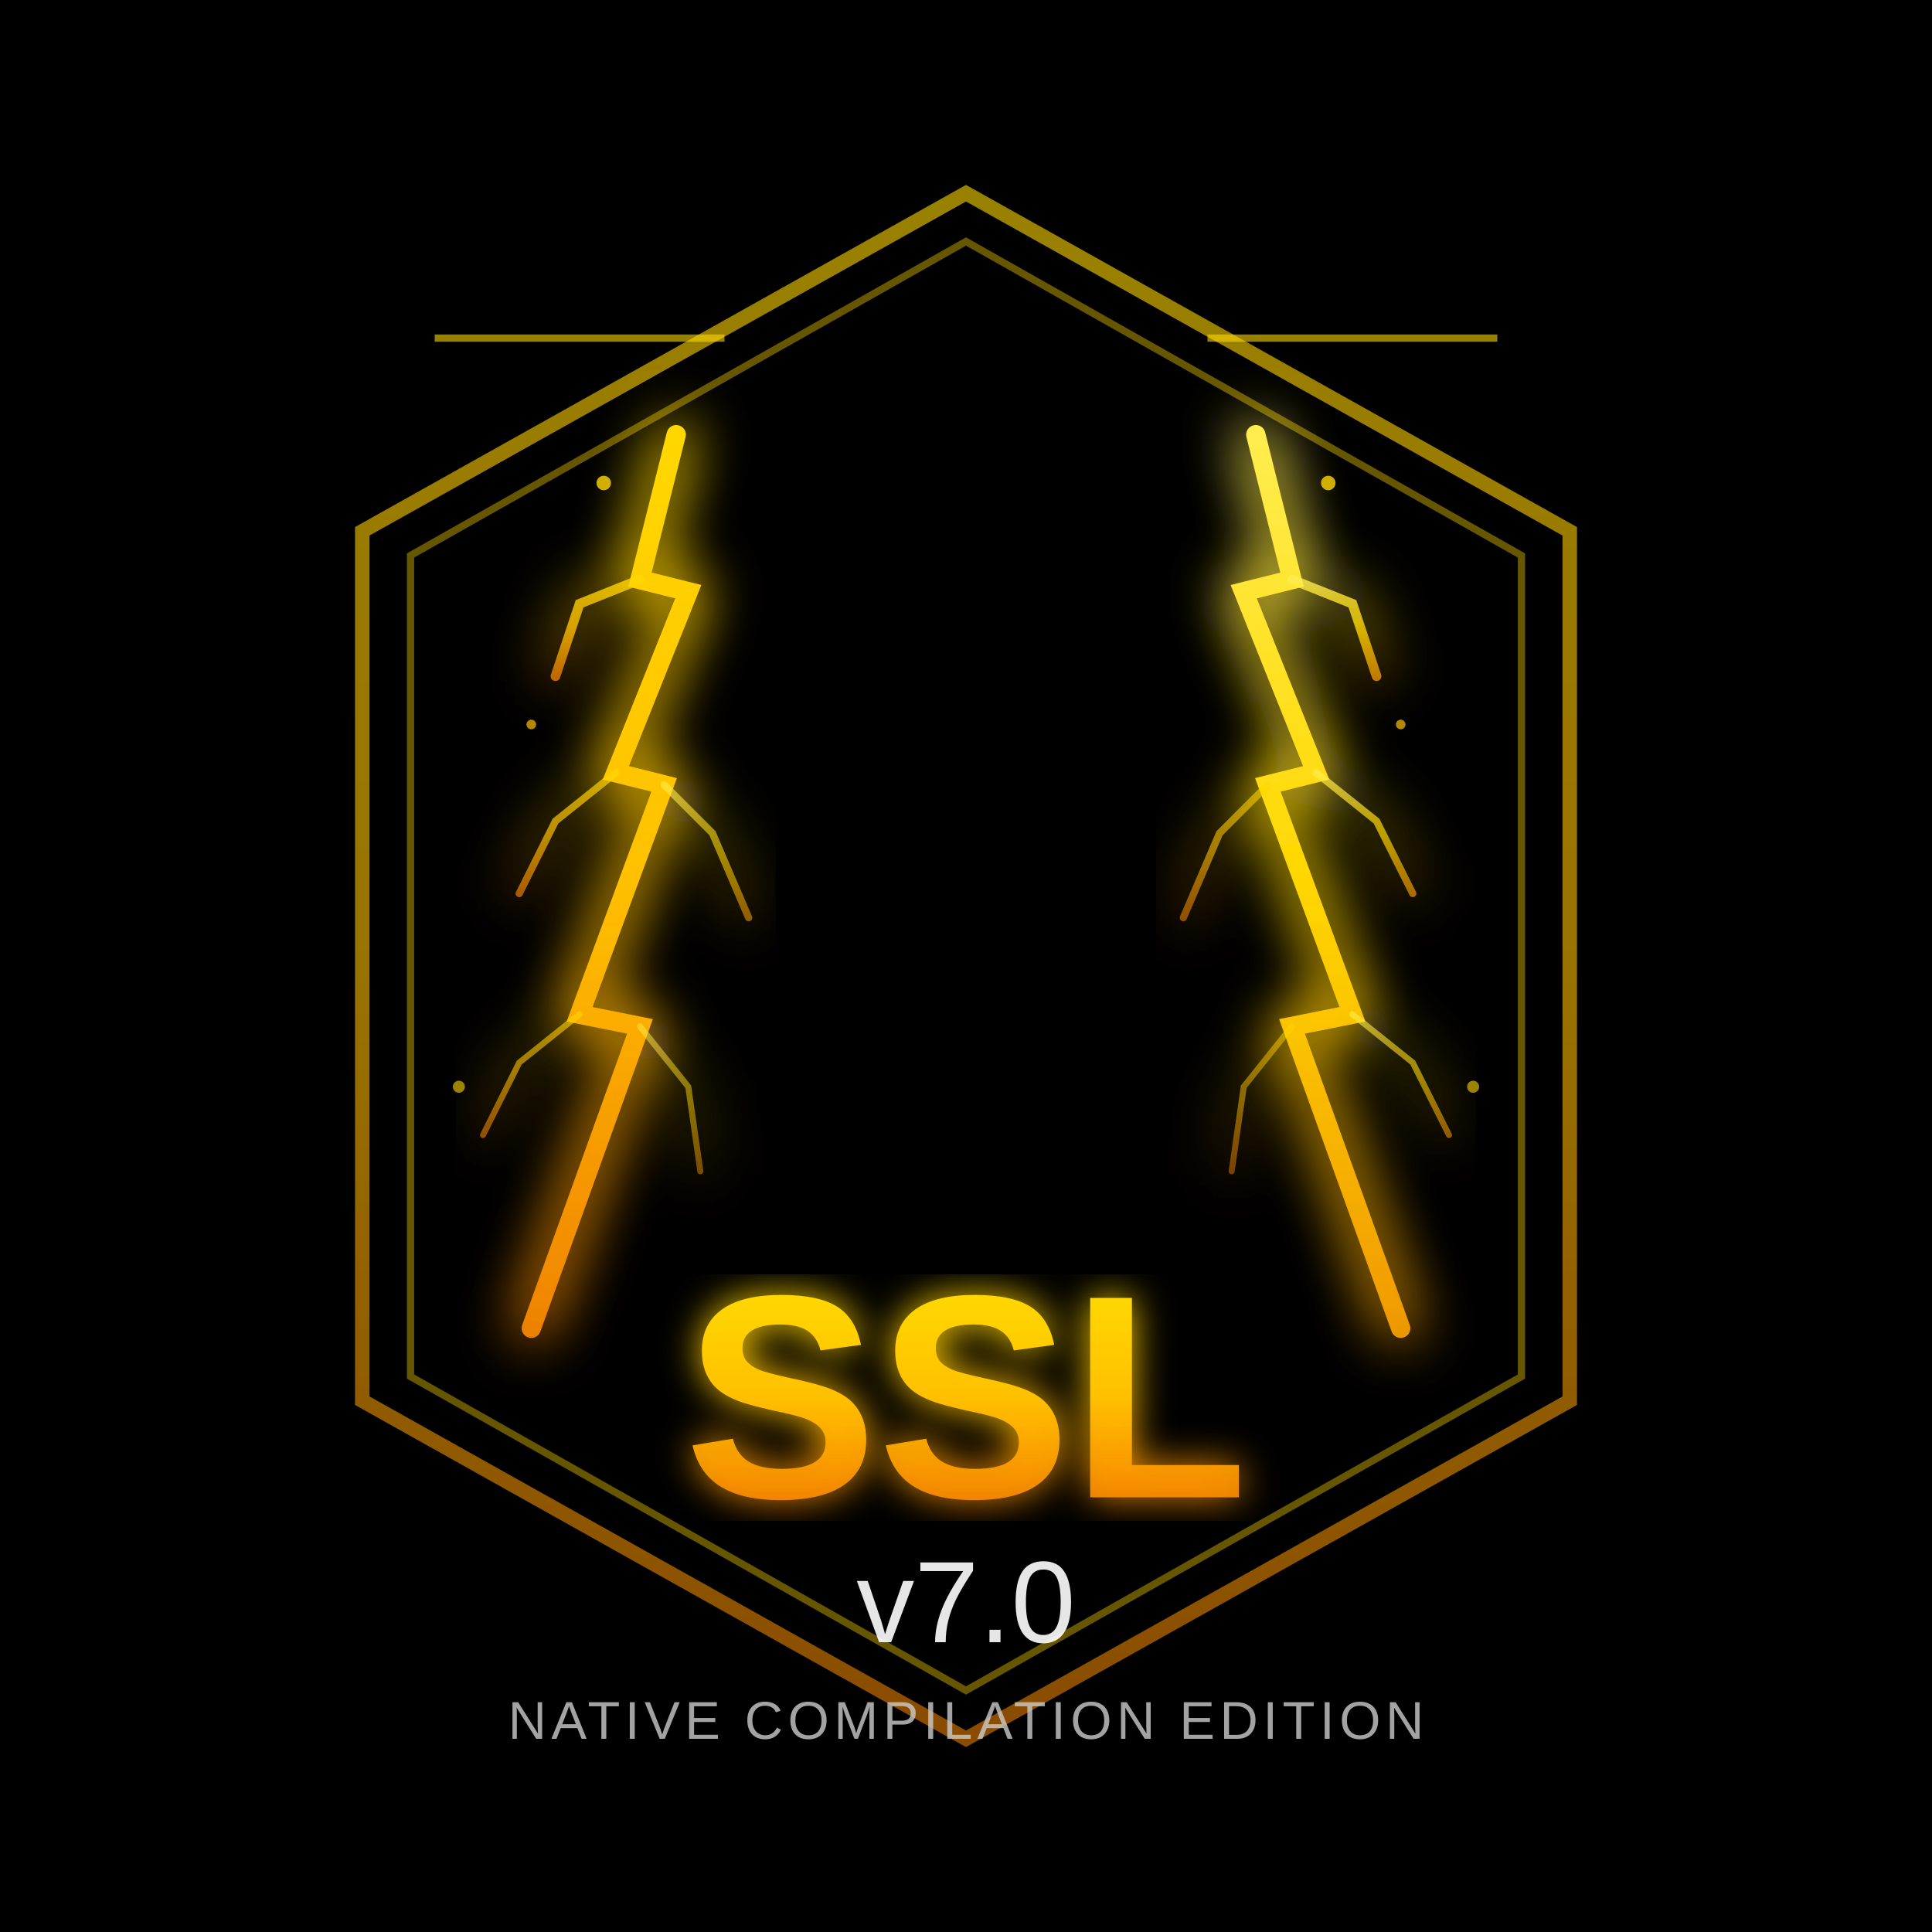
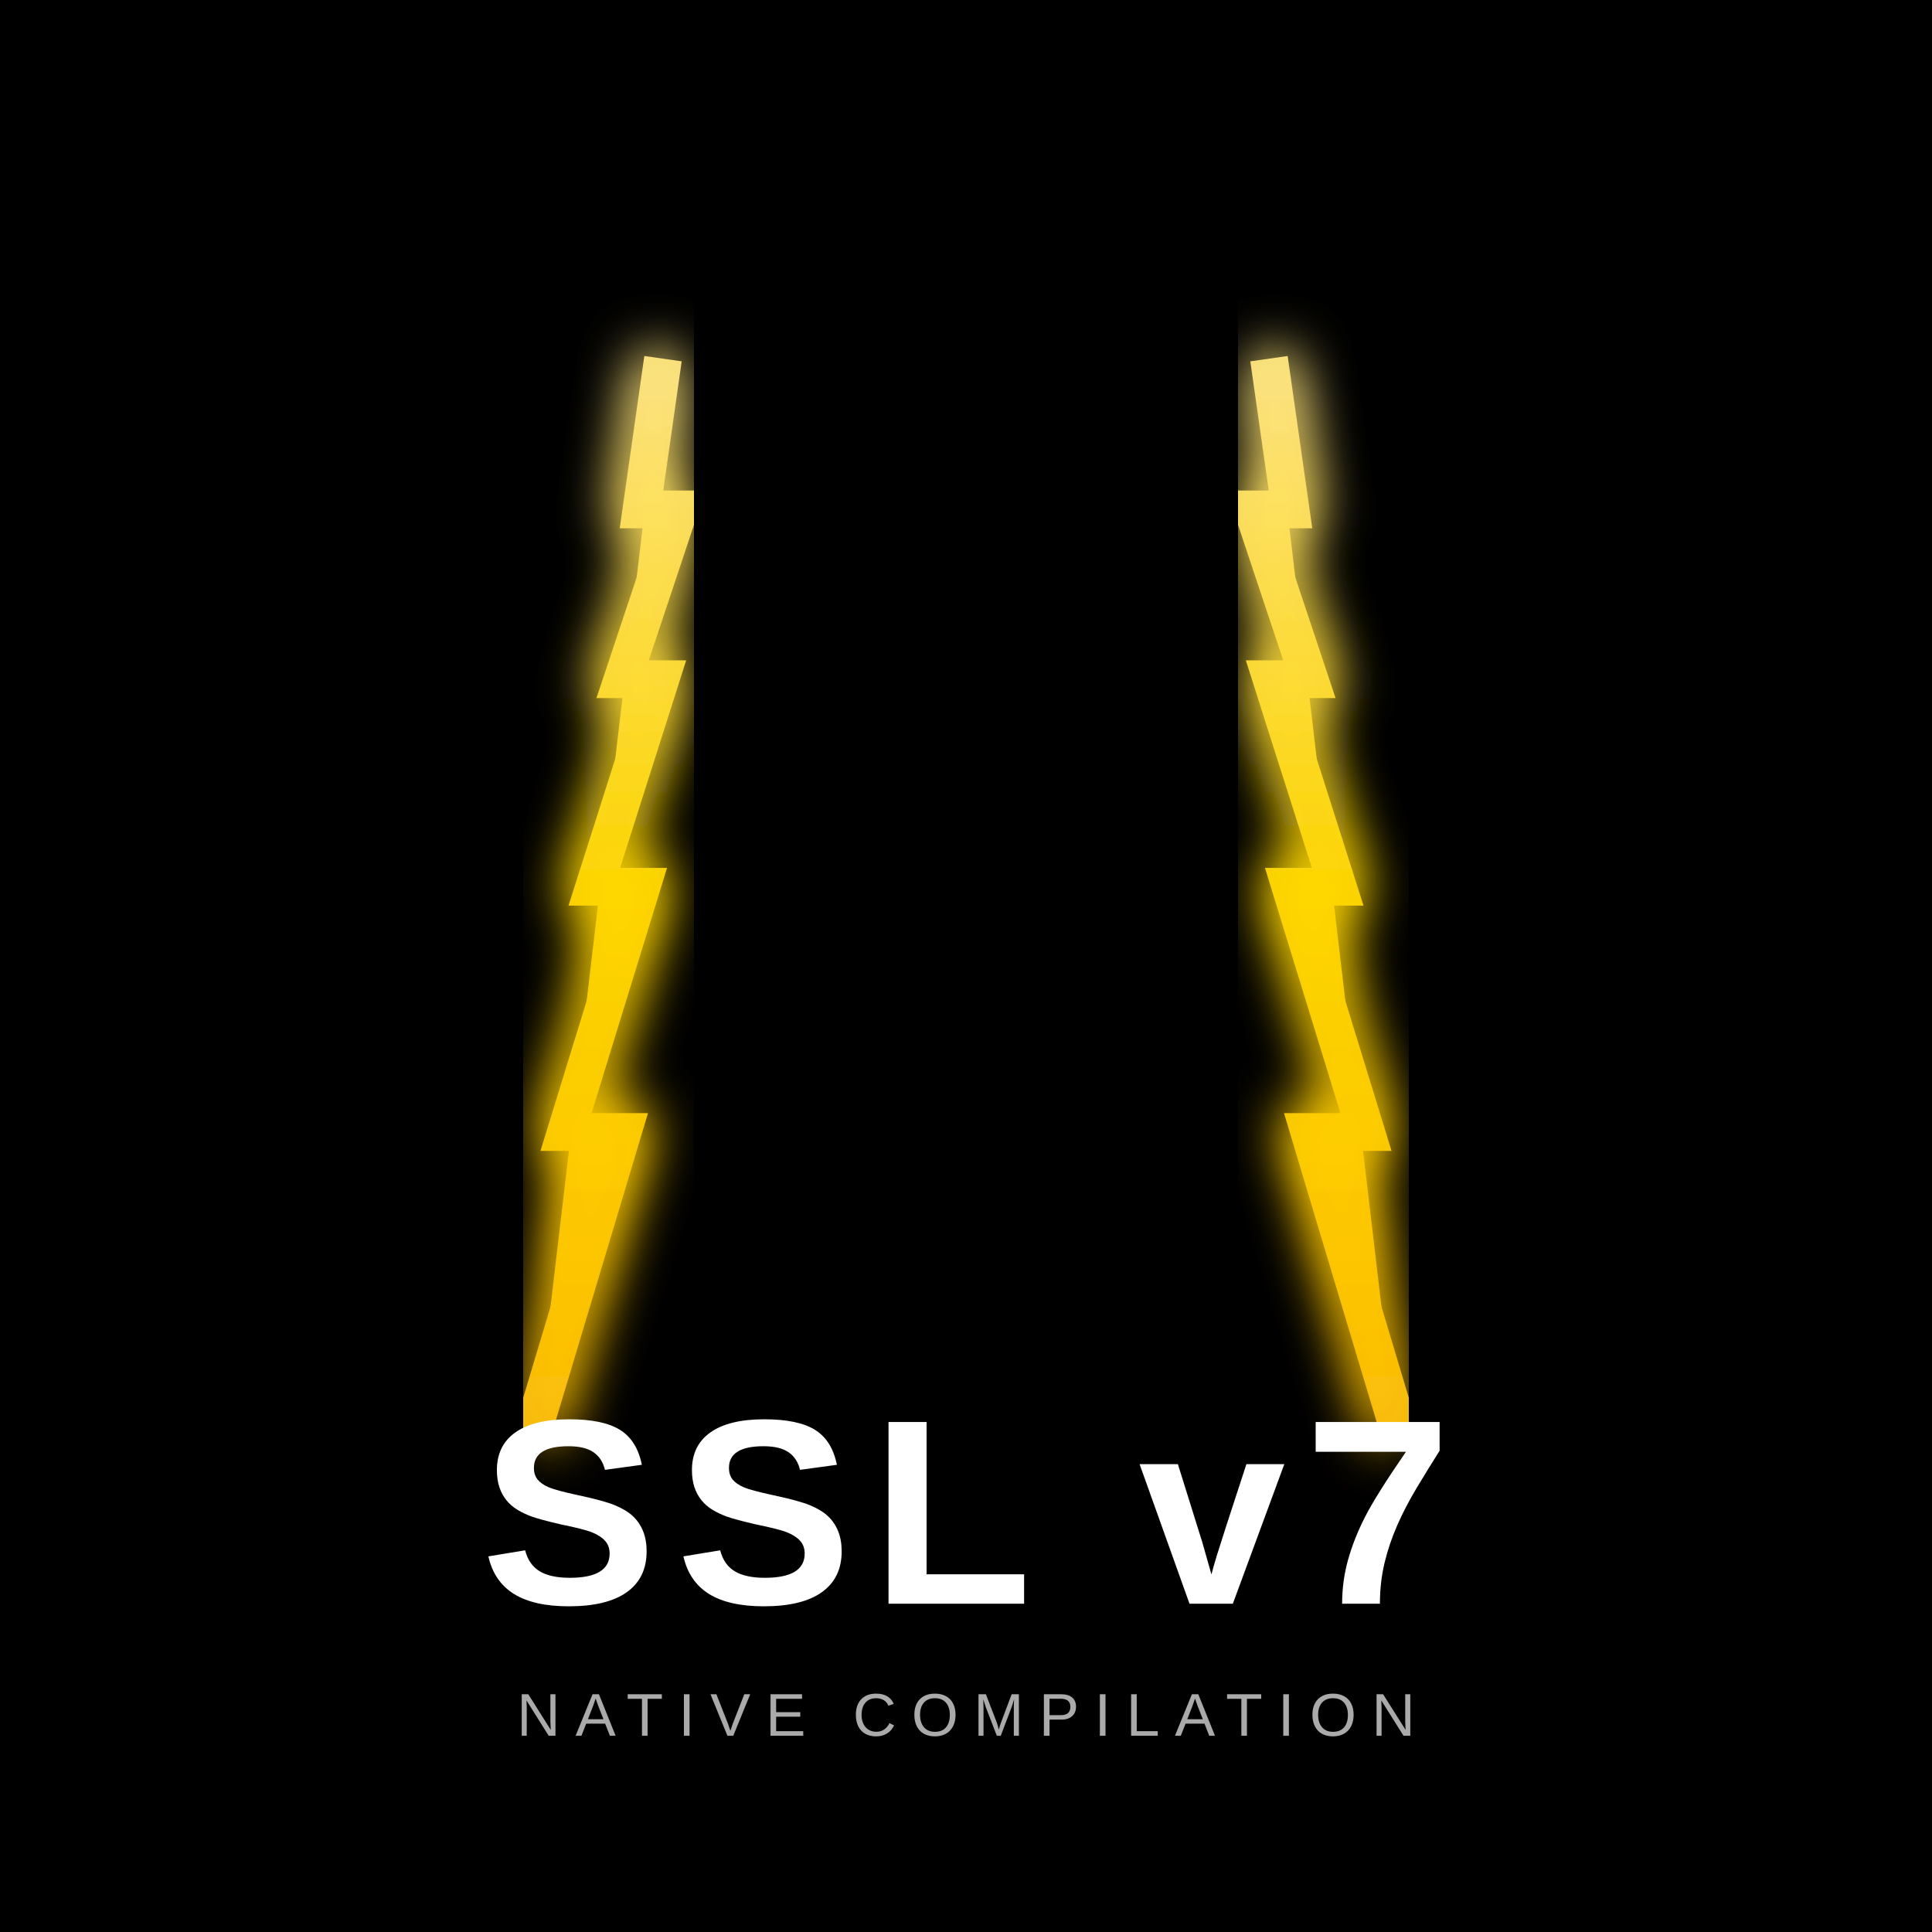
- <svg xmlns="http://www.w3.org/2000/svg" width="800" height="800" viewBox="0 0 800 800">
+ <svg xmlns="http://www.w3.org/2000/svg" width="1024" height="1024" viewBox="0 0 1024 1024">
  <defs>
-     <linearGradient id="lightningGradient1" x1="0%" y1="0%" x2="0%" y2="100%">
-       <stop offset="0%" style="stop-color:#FFD700;stop-opacity:1" />
-       <stop offset="50%" style="stop-color:#FFC000;stop-opacity:1" />
-       <stop offset="100%" style="stop-color:#FF8C00;stop-opacity:0.9" />
-     </linearGradient>
-     <linearGradient id="lightningGradient2" x1="0%" y1="0%" x2="0%" y2="100%">
-       <stop offset="0%" style="stop-color:#FFED4E;stop-opacity:1" />
+     <linearGradient id="gold" x1="0%" y1="0%" x2="0%" y2="100%">
+       <stop offset="0%" style="stop-color:#FFE57F;stop-opacity:1" />
      <stop offset="50%" style="stop-color:#FFD700;stop-opacity:1" />
-       <stop offset="100%" style="stop-color:#FFA500;stop-opacity:0.9" />
+       <stop offset="100%" style="stop-color:#FFC107;stop-opacity:1" />
    </linearGradient>
    <filter id="glow">
-       <feGaussianBlur stdDeviation="8" result="coloredBlur" />
-       <feMerge>
-         <feMergeNode in="coloredBlur" />
-         <feMergeNode in="SourceGraphic" />
-       </feMerge>
-     </filter>
-     <filter id="lightningGlow">
-       <feGaussianBlur stdDeviation="12" result="coloredBlur" />
+       <feGaussianBlur stdDeviation="15" result="coloredBlur" />
      <feMerge>
        <feMergeNode in="coloredBlur" />
        <feMergeNode in="coloredBlur" />
        <feMergeNode in="SourceGraphic" />
      </feMerge>
    </filter>
  </defs>
-   <rect width="800" height="800" fill="#000000" />
-   <polygon points="400,80 650,220 650,580 400,720 150,580 150,220" fill="none" stroke="url(#lightningGradient1)" stroke-width="6" opacity="0.6" />
-   <polygon points="400,100 630,230 630,570 400,700 170,570 170,230" fill="none" stroke="#FFD700" stroke-width="3" opacity="0.4" />
-   <g filter="url(#lightningGlow)">
-     <path d="M 280 180 L 265 240 L 285 245 L 255 320 L 275 325 L 240 420 L 265 425 L 220 550" stroke="url(#lightningGradient1)" stroke-width="8" fill="none" stroke-linecap="round" stroke-linejoin="miter" />
-     <path d="M 265 240 L 240 250 L 230 280" stroke="url(#lightningGradient1)" stroke-width="4" fill="none" stroke-linecap="round" opacity="0.8" />
-     <path d="M 255 320 L 230 340 L 215 370" stroke="url(#lightningGradient1)" stroke-width="3" fill="none" stroke-linecap="round" opacity="0.7" />
-     <path d="M 275 325 L 295 345 L 310 380" stroke="url(#lightningGradient2)" stroke-width="3" fill="none" stroke-linecap="round" opacity="0.6" />
-     <path d="M 240 420 L 215 440 L 200 470" stroke="url(#lightningGradient1)" stroke-width="2.5" fill="none" stroke-linecap="round" opacity="0.6" />
-     <path d="M 265 425 L 285 450 L 290 485" stroke="url(#lightningGradient2)" stroke-width="2.5" fill="none" stroke-linecap="round" opacity="0.5" />
+   <rect width="1024" height="1024" fill="#000000" />
+   <g filter="url(#glow)">
+     <path d="M 350 200 L 340 270 L 360 270 L 330 360 L 350 360 L 315 470 L 340 470 L 300 600 L 330 600 L 285 750" stroke="url(#gold)" stroke-width="20" fill="url(#gold)" stroke-linejoin="miter" stroke-linecap="square" opacity="0.95" />
  </g>
-   <g filter="url(#lightningGlow)">
-     <path d="M 520 180 L 535 240 L 515 245 L 545 320 L 525 325 L 560 420 L 535 425 L 580 550" stroke="url(#lightningGradient2)" stroke-width="8" fill="none" stroke-linecap="round" stroke-linejoin="miter" />
-     <path d="M 535 240 L 560 250 L 570 280" stroke="url(#lightningGradient2)" stroke-width="4" fill="none" stroke-linecap="round" opacity="0.8" />
-     <path d="M 545 320 L 570 340 L 585 370" stroke="url(#lightningGradient2)" stroke-width="3" fill="none" stroke-linecap="round" opacity="0.7" />
-     <path d="M 525 325 L 505 345 L 490 380" stroke="url(#lightningGradient1)" stroke-width="3" fill="none" stroke-linecap="round" opacity="0.6" />
-     <path d="M 560 420 L 585 440 L 600 470" stroke="url(#lightningGradient2)" stroke-width="2.5" fill="none" stroke-linecap="round" opacity="0.6" />
-     <path d="M 535 425 L 515 450 L 510 485" stroke="url(#lightningGradient1)" stroke-width="2.5" fill="none" stroke-linecap="round" opacity="0.5" />
+   <g filter="url(#glow)">
+     <path d="M 674 200 L 684 270 L 664 270 L 694 360 L 674 360 L 709 470 L 684 470 L 724 600 L 694 600 L 739 750" stroke="url(#gold)" stroke-width="20" fill="url(#gold)" stroke-linejoin="miter" stroke-linecap="square" opacity="0.95" />
  </g>
-   <text x="400" y="620" font-family="Arial, Helvetica, sans-serif" font-size="120" font-weight="bold" fill="url(#lightningGradient1)" text-anchor="middle" filter="url(#glow)">SSL</text>
-   <text x="400" y="680" font-family="Arial, Helvetica, sans-serif" font-size="48" font-weight="normal" fill="#FFFFFF" text-anchor="middle" opacity="0.9">v7.0</text>
-   <text x="400" y="720" font-family="Arial, Helvetica, sans-serif" font-size="22" fill="#CCCCCC" text-anchor="middle" letter-spacing="2" opacity="0.8">NATIVE COMPILATION EDITION</text>
-   <line x1="180" y1="140" x2="300" y2="140" stroke="#FFD700" stroke-width="3" opacity="0.6" />
-   <line x1="500" y1="140" x2="620" y2="140" stroke="#FFD700" stroke-width="3" opacity="0.6" />
-   <circle cx="250" cy="200" r="3" fill="#FFD700" opacity="0.8" filter="url(#glow)" />
-   <circle cx="550" cy="200" r="3" fill="#FFD700" opacity="0.8" filter="url(#glow)" />
-   <circle cx="220" cy="300" r="2" fill="#FFC000" opacity="0.7" filter="url(#glow)" />
-   <circle cx="580" cy="300" r="2" fill="#FFC000" opacity="0.7" filter="url(#glow)" />
-   <circle cx="190" cy="450" r="2.5" fill="#FFD700" opacity="0.6" filter="url(#glow)" />
-   <circle cx="610" cy="450" r="2.5" fill="#FFD700" opacity="0.6" filter="url(#glow)" />
+   <text x="512" y="850" font-family="Arial, Helvetica, sans-serif" font-size="140" font-weight="bold" fill="#FFFFFF" text-anchor="middle" letter-spacing="10">SSL v7</text>
+   <text x="512" y="920" font-family="Arial, Helvetica, sans-serif" font-size="32" fill="#AAAAAA" text-anchor="middle" letter-spacing="8">NATIVE COMPILATION</text>
</svg>
